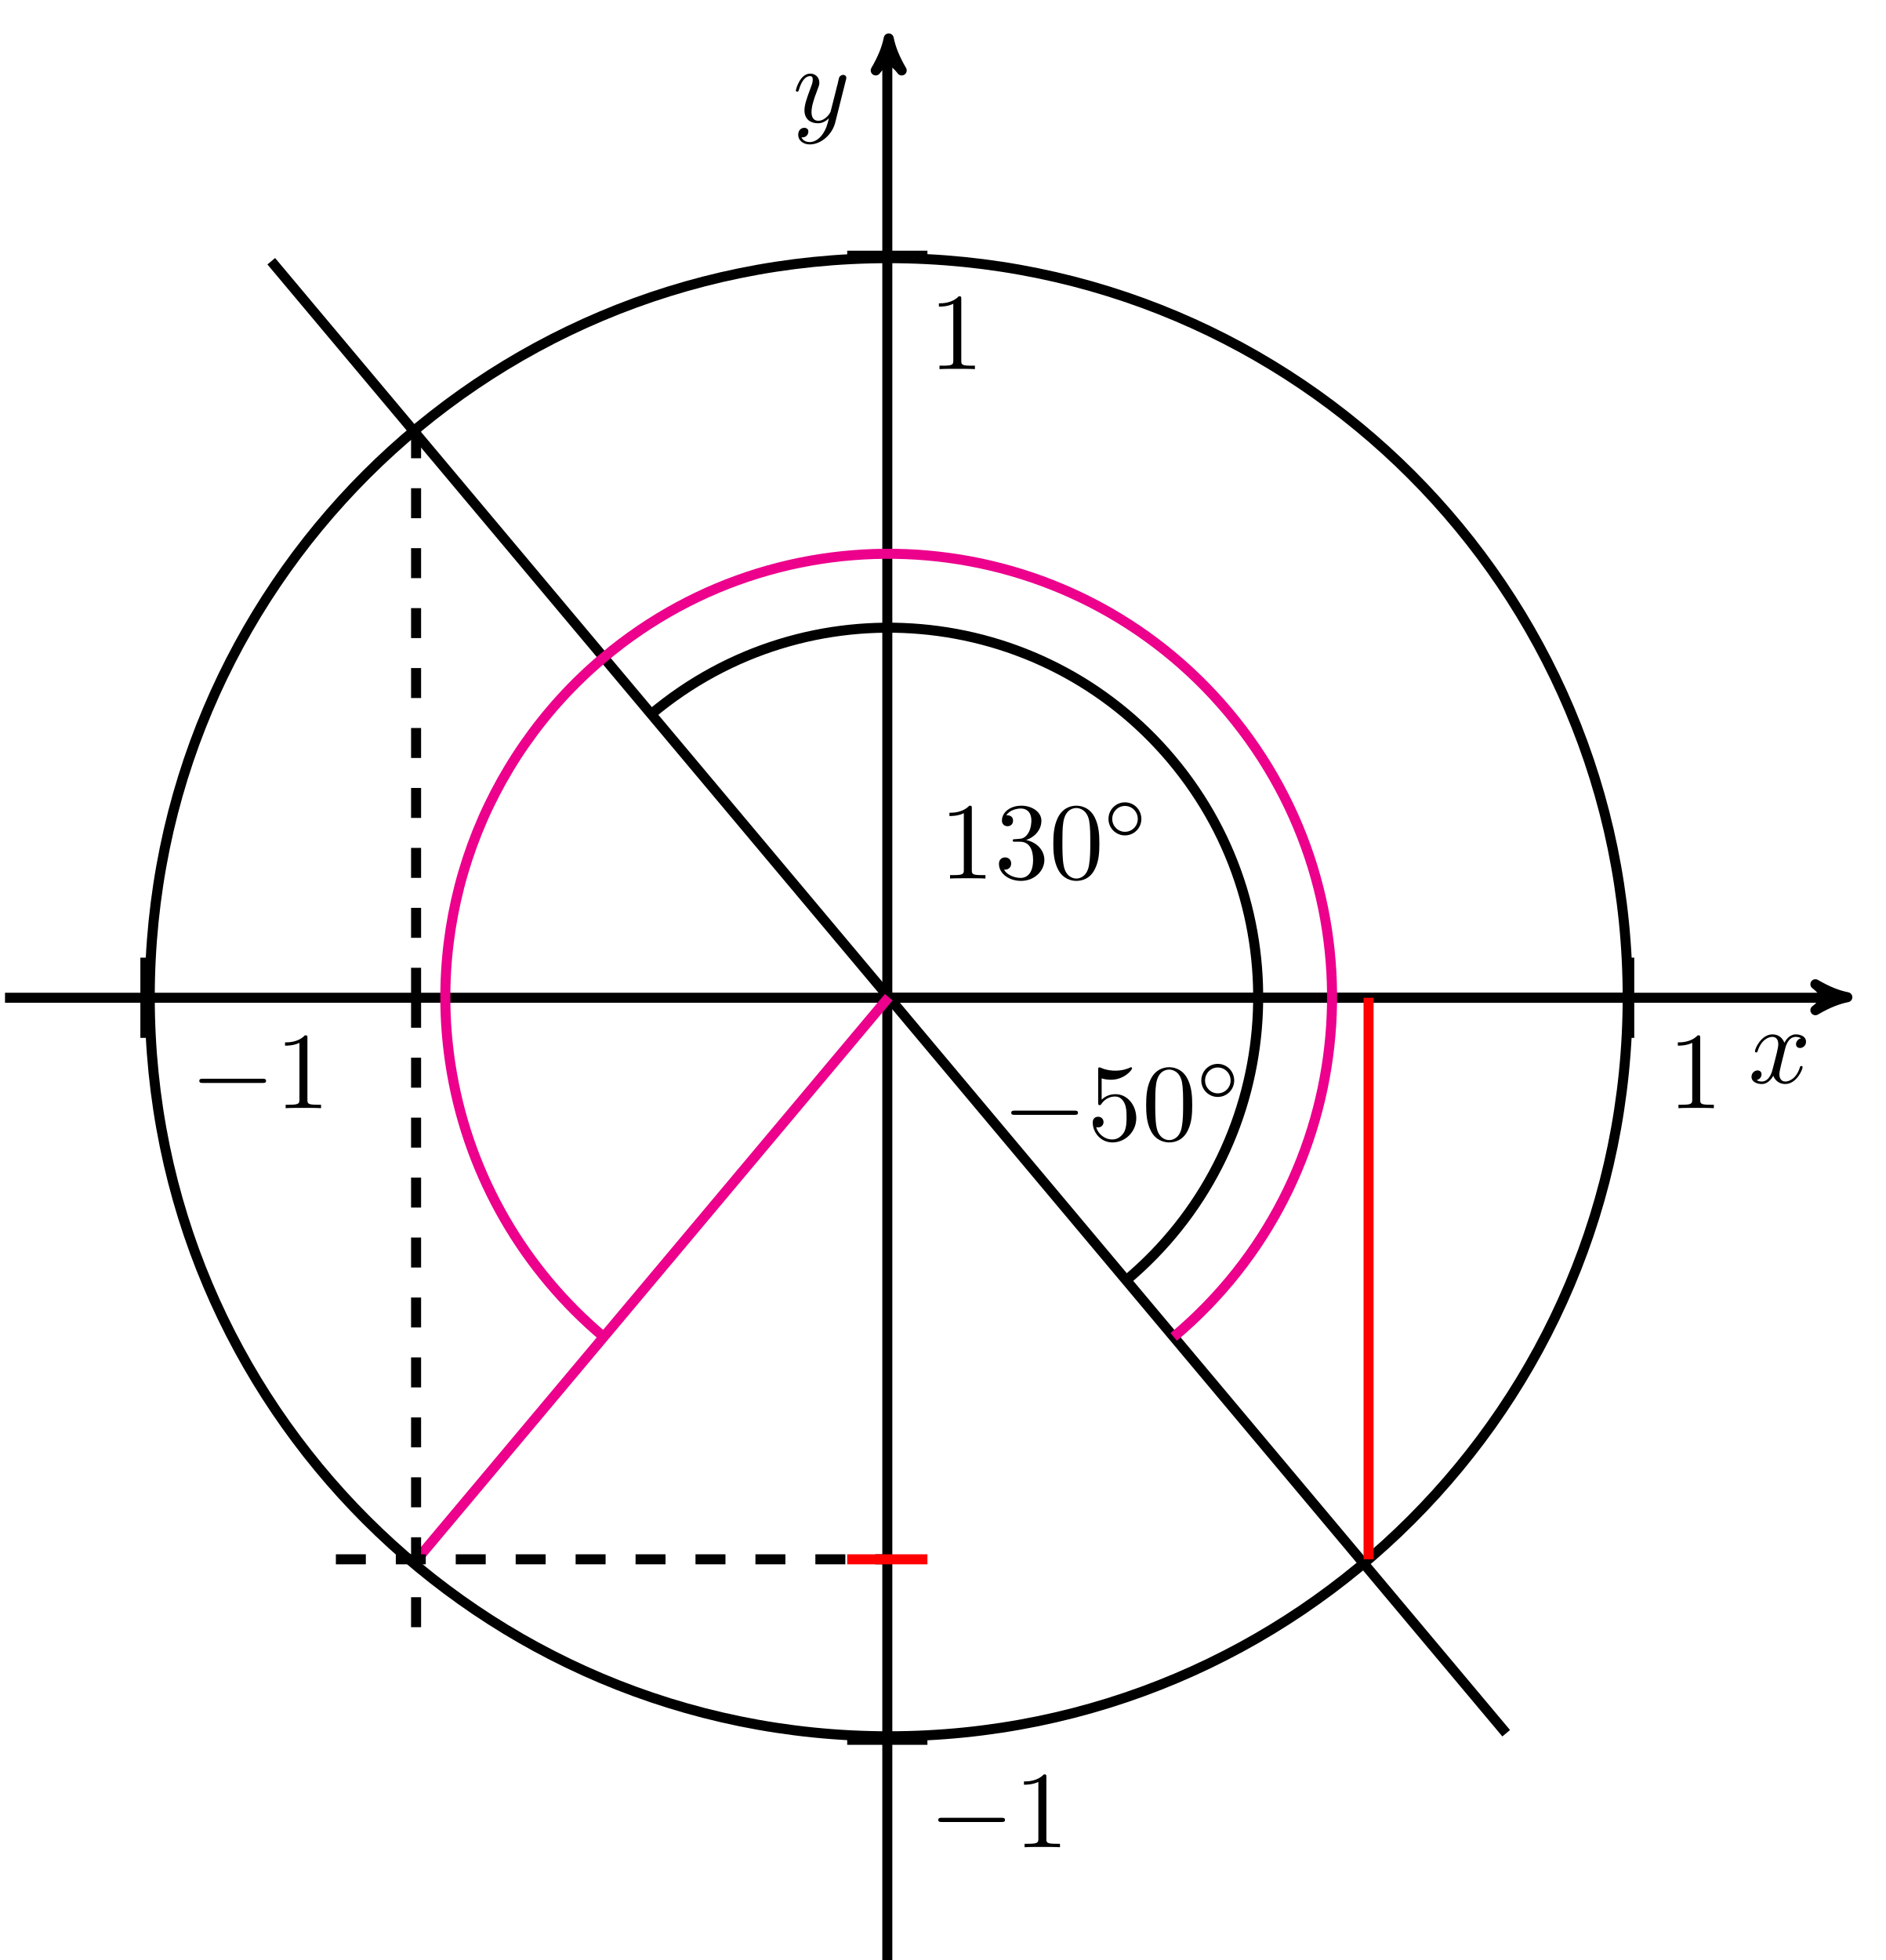
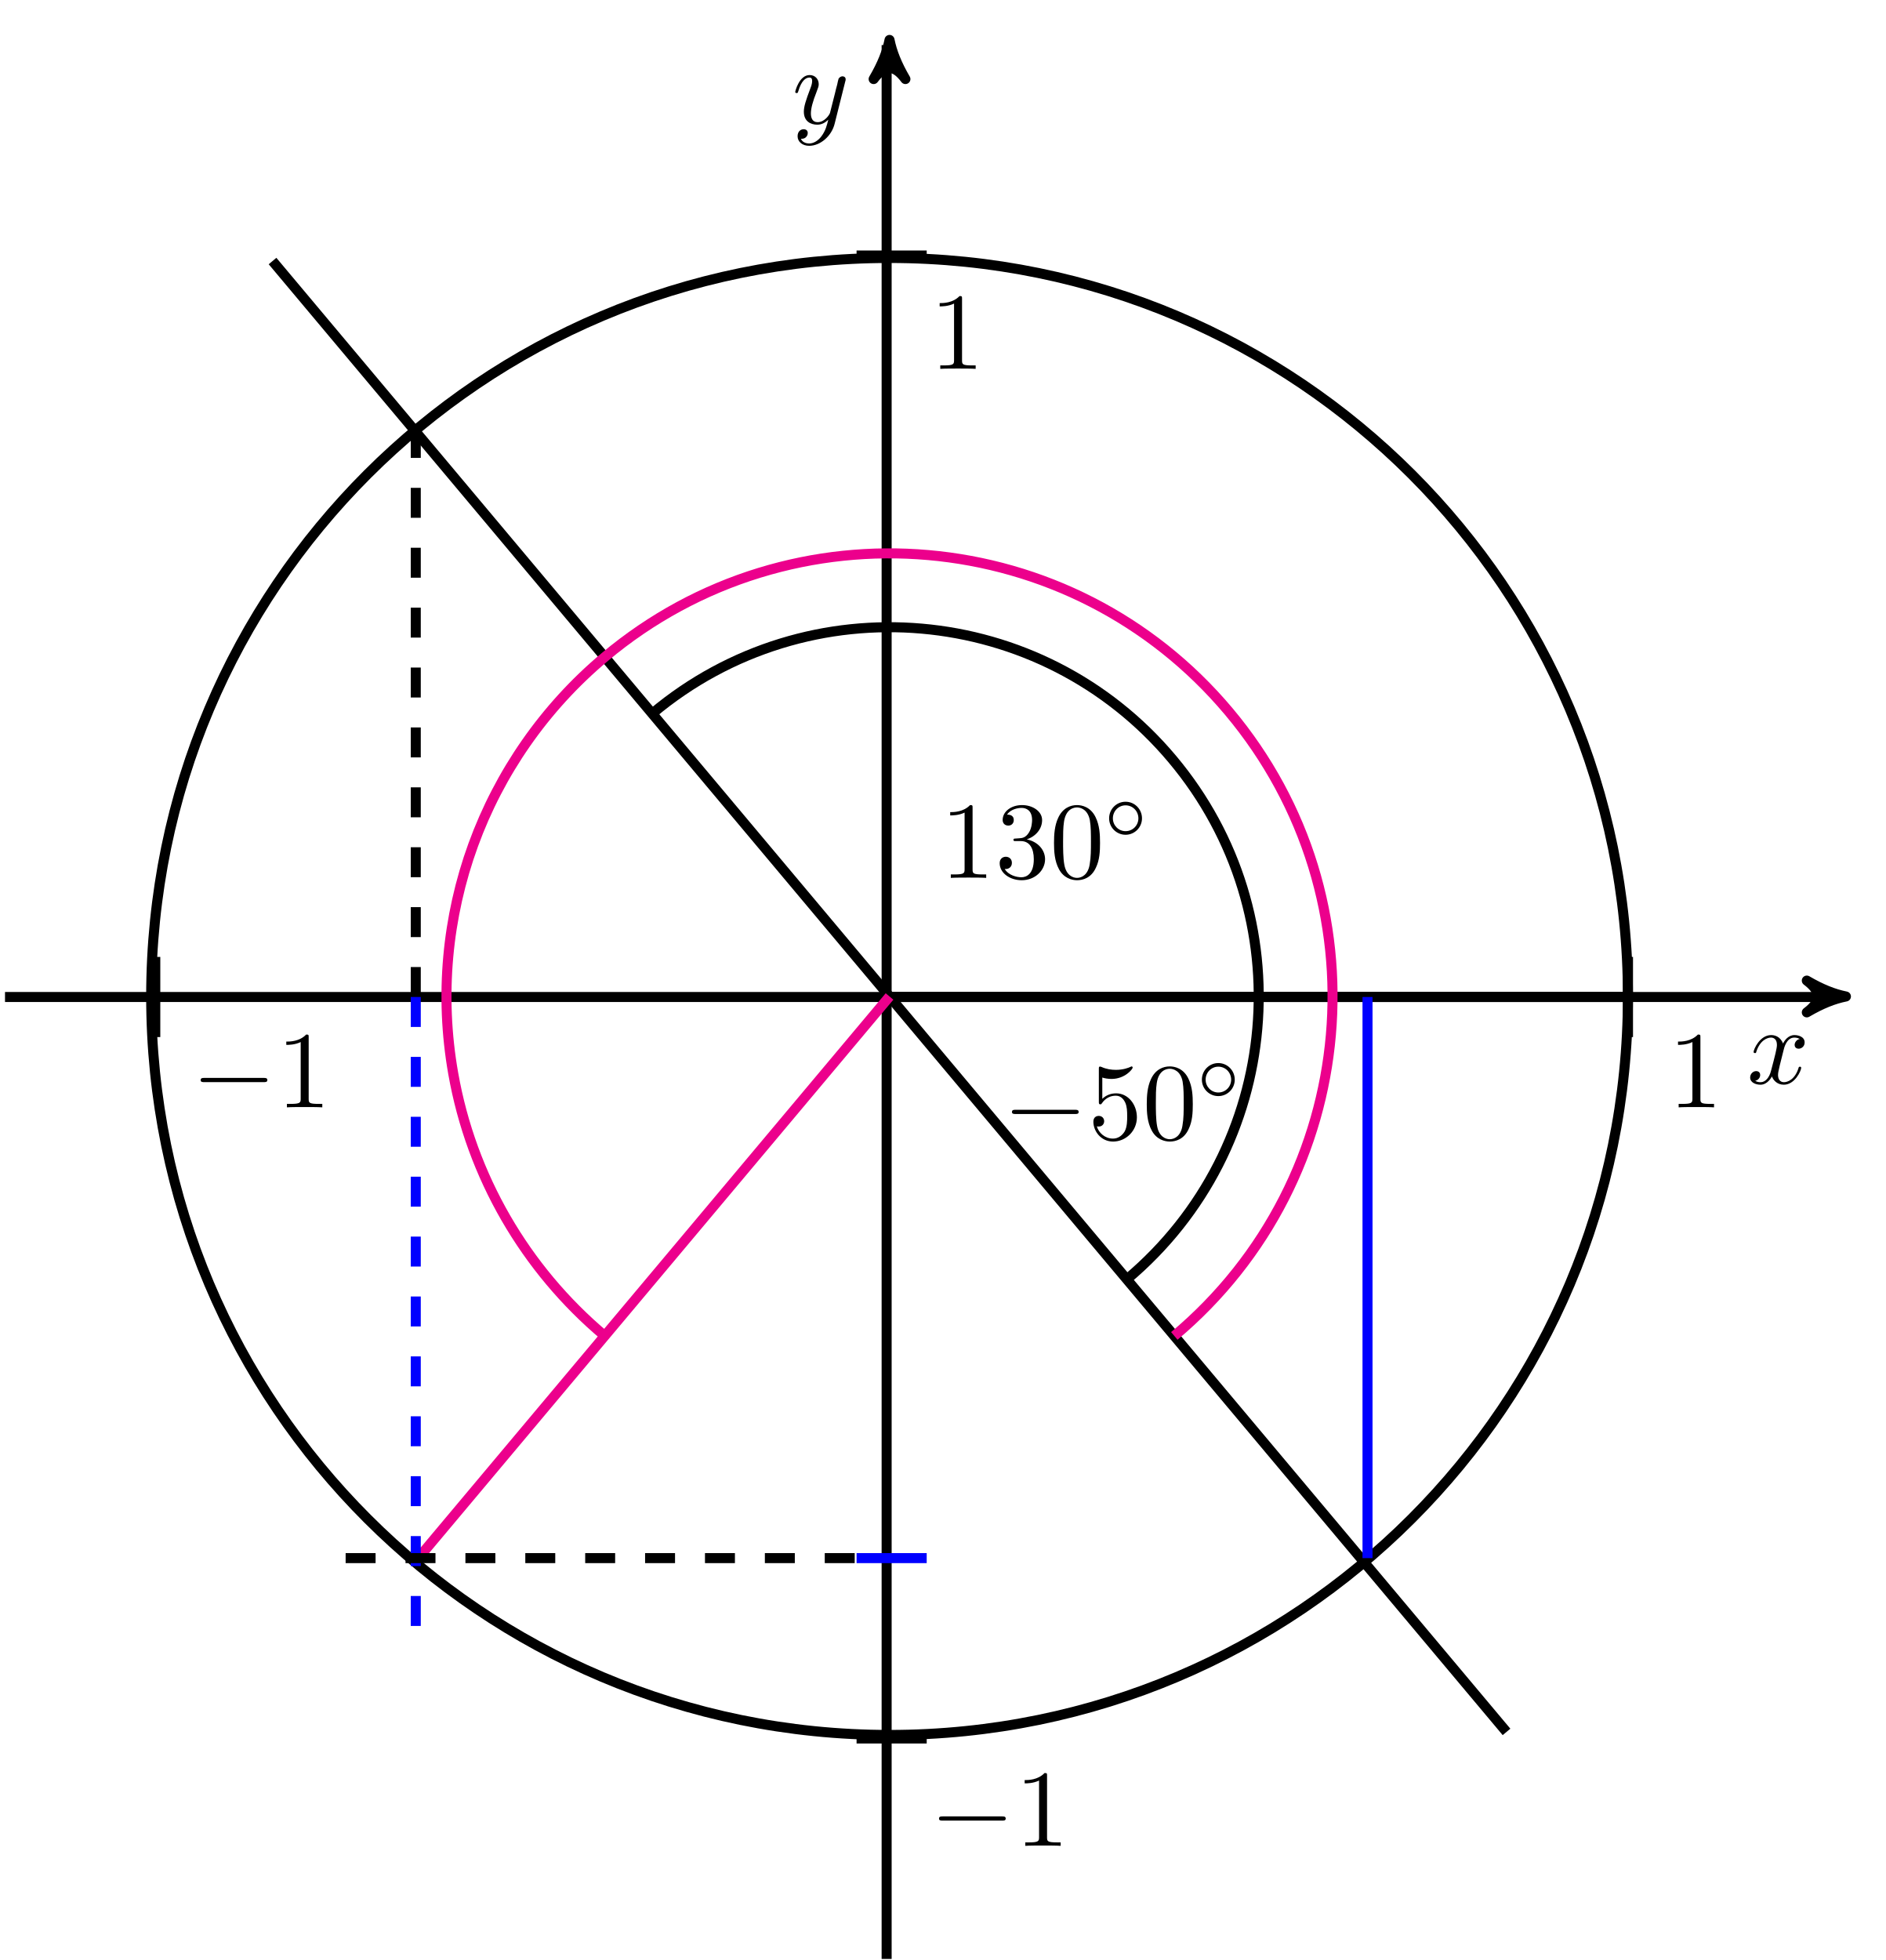
- <svg xmlns="http://www.w3.org/2000/svg" xmlns:xlink="http://www.w3.org/1999/xlink" width="188.088pt" height="195.458pt" viewBox="0 0 188.088 195.458" version="1.1">
+ <svg xmlns="http://www.w3.org/2000/svg" xmlns:xlink="http://www.w3.org/1999/xlink" width="188.237pt" height="195.608pt" viewBox="0 0 188.237 195.608" version="1.1">
  <defs>
    <g>
      <symbol overflow="visible" id="glyph0-0">
        <path style="stroke:none;" d="" />
      </symbol>
      <symbol overflow="visible" id="glyph0-1">
        <path style="stroke:none;" d="M 3.641 -3.297 C 3.703 -3.578 3.953 -4.578 4.719 -4.578 C 4.781 -4.578 5.031 -4.578 5.266 -4.438 C 4.969 -4.391 4.75 -4.109 4.75 -3.844 C 4.75 -3.672 4.859 -3.469 5.156 -3.469 C 5.406 -3.469 5.75 -3.672 5.75 -4.094 C 5.75 -4.672 5.109 -4.828 4.734 -4.828 C 4.094 -4.828 3.719 -4.25 3.594 -3.984 C 3.312 -4.719 2.719 -4.828 2.406 -4.828 C 1.281 -4.828 0.656 -3.406 0.656 -3.141 C 0.656 -3.031 0.766 -3.031 0.781 -3.031 C 0.875 -3.031 0.906 -3.047 0.922 -3.156 C 1.297 -4.312 2.016 -4.578 2.391 -4.578 C 2.594 -4.578 2.984 -4.484 2.984 -3.844 C 2.984 -3.516 2.797 -2.781 2.391 -1.25 C 2.219 -0.578 1.828 -0.125 1.359 -0.125 C 1.281 -0.125 1.031 -0.125 0.812 -0.266 C 1.078 -0.312 1.312 -0.547 1.312 -0.844 C 1.312 -1.141 1.078 -1.234 0.922 -1.234 C 0.594 -1.234 0.312 -0.953 0.312 -0.594 C 0.312 -0.094 0.859 0.125 1.344 0.125 C 2.062 0.125 2.453 -0.641 2.484 -0.703 C 2.625 -0.312 3.016 0.125 3.672 0.125 C 4.781 0.125 5.406 -1.281 5.406 -1.562 C 5.406 -1.672 5.312 -1.672 5.281 -1.672 C 5.188 -1.672 5.156 -1.625 5.141 -1.547 C 4.781 -0.375 4.031 -0.125 3.688 -0.125 C 3.266 -0.125 3.094 -0.469 3.094 -0.844 C 3.094 -1.078 3.156 -1.312 3.266 -1.797 Z " />
      </symbol>
      <symbol overflow="visible" id="glyph0-2">
        <path style="stroke:none;" d="M 5.297 -4.156 C 5.344 -4.312 5.344 -4.328 5.344 -4.406 C 5.344 -4.609 5.188 -4.703 5.031 -4.703 C 4.922 -4.703 4.75 -4.641 4.641 -4.469 C 4.625 -4.422 4.531 -4.078 4.5 -3.875 C 4.422 -3.594 4.344 -3.297 4.281 -3.016 L 3.781 -1.047 C 3.734 -0.891 3.266 -0.125 2.547 -0.125 C 2 -0.125 1.875 -0.594 1.875 -1 C 1.875 -1.5 2.062 -2.188 2.438 -3.141 C 2.609 -3.594 2.656 -3.703 2.656 -3.922 C 2.656 -4.422 2.297 -4.828 1.75 -4.828 C 0.719 -4.828 0.312 -3.234 0.312 -3.141 C 0.312 -3.031 0.422 -3.031 0.453 -3.031 C 0.562 -3.031 0.562 -3.047 0.625 -3.234 C 0.922 -4.25 1.359 -4.578 1.719 -4.578 C 1.812 -4.578 2 -4.578 2 -4.234 C 2 -3.953 1.891 -3.672 1.812 -3.469 C 1.375 -2.312 1.172 -1.688 1.172 -1.172 C 1.172 -0.203 1.859 0.125 2.516 0.125 C 2.938 0.125 3.297 -0.062 3.609 -0.375 C 3.469 0.203 3.344 0.734 2.906 1.312 C 2.625 1.672 2.203 2 1.703 2 C 1.547 2 1.062 1.969 0.875 1.531 C 1.047 1.531 1.188 1.531 1.344 1.406 C 1.453 1.312 1.562 1.172 1.562 0.953 C 1.562 0.625 1.266 0.578 1.156 0.578 C 0.906 0.578 0.547 0.75 0.547 1.281 C 0.547 1.828 1.031 2.234 1.703 2.234 C 2.828 2.234 3.953 1.25 4.25 0.016 Z " />
      </symbol>
      <symbol overflow="visible" id="glyph1-0">
        <path style="stroke:none;" d="" />
      </symbol>
      <symbol overflow="visible" id="glyph1-1">
        <path style="stroke:none;" d="M 7.188 -2.516 C 7.375 -2.516 7.562 -2.516 7.562 -2.719 C 7.562 -2.938 7.375 -2.938 7.188 -2.938 L 1.281 -2.938 C 1.094 -2.938 0.906 -2.938 0.906 -2.719 C 0.906 -2.516 1.094 -2.516 1.281 -2.516 Z " />
      </symbol>
      <symbol overflow="visible" id="glyph2-0">
        <path style="stroke:none;" d="" />
      </symbol>
      <symbol overflow="visible" id="glyph2-1">
        <path style="stroke:none;" d="M 3.203 -6.984 C 3.203 -7.234 3.203 -7.266 2.953 -7.266 C 2.281 -6.562 1.312 -6.562 0.969 -6.562 L 0.969 -6.234 C 1.188 -6.234 1.828 -6.234 2.406 -6.516 L 2.406 -0.859 C 2.406 -0.469 2.359 -0.344 1.391 -0.344 L 1.031 -0.344 L 1.031 0 C 1.422 -0.031 2.359 -0.031 2.797 -0.031 C 3.234 -0.031 4.188 -0.031 4.562 0 L 4.562 -0.344 L 4.219 -0.344 C 3.234 -0.344 3.203 -0.453 3.203 -0.859 Z " />
      </symbol>
      <symbol overflow="visible" id="glyph2-2">
        <path style="stroke:none;" d="M 4.891 -2.188 C 4.891 -3.484 4 -4.578 2.828 -4.578 C 2.297 -4.578 1.828 -4.406 1.438 -4.031 L 1.438 -6.156 C 1.656 -6.078 2.016 -6.016 2.359 -6.016 C 3.703 -6.016 4.469 -7 4.469 -7.141 C 4.469 -7.203 4.438 -7.266 4.359 -7.266 C 4.359 -7.266 4.328 -7.266 4.281 -7.234 C 4.062 -7.125 3.516 -6.922 2.797 -6.922 C 2.359 -6.922 1.859 -6.984 1.344 -7.219 C 1.25 -7.25 1.234 -7.25 1.203 -7.25 C 1.094 -7.25 1.094 -7.172 1.094 -6.984 L 1.094 -3.766 C 1.094 -3.562 1.094 -3.484 1.25 -3.484 C 1.328 -3.484 1.359 -3.516 1.391 -3.578 C 1.516 -3.75 1.922 -4.344 2.797 -4.344 C 3.375 -4.344 3.641 -3.844 3.734 -3.641 C 3.906 -3.234 3.922 -2.812 3.922 -2.266 C 3.922 -1.891 3.922 -1.234 3.672 -0.781 C 3.406 -0.344 3 -0.062 2.5 -0.062 C 1.703 -0.062 1.078 -0.641 0.891 -1.281 C 0.922 -1.281 0.953 -1.266 1.078 -1.266 C 1.438 -1.266 1.625 -1.531 1.625 -1.797 C 1.625 -2.062 1.438 -2.328 1.078 -2.328 C 0.922 -2.328 0.547 -2.25 0.547 -1.75 C 0.547 -0.812 1.297 0.234 2.516 0.234 C 3.781 0.234 4.891 -0.812 4.891 -2.188 Z " />
      </symbol>
      <symbol overflow="visible" id="glyph2-3">
        <path style="stroke:none;" d="M 5.016 -3.484 C 5.016 -4.359 4.969 -5.234 4.578 -6.047 C 4.078 -7.094 3.188 -7.266 2.719 -7.266 C 2.078 -7.266 1.281 -6.984 0.828 -5.969 C 0.484 -5.219 0.422 -4.359 0.422 -3.484 C 0.422 -2.672 0.469 -1.688 0.922 -0.859 C 1.391 0.016 2.188 0.234 2.719 0.234 C 3.297 0.234 4.141 0.016 4.609 -1.031 C 4.969 -1.781 5.016 -2.625 5.016 -3.484 Z M 2.719 0 C 2.297 0 1.641 -0.266 1.453 -1.312 C 1.328 -1.969 1.328 -2.984 1.328 -3.625 C 1.328 -4.312 1.328 -5.031 1.422 -5.625 C 1.625 -6.922 2.438 -7.031 2.719 -7.031 C 3.078 -7.031 3.797 -6.828 4 -5.75 C 4.109 -5.141 4.109 -4.312 4.109 -3.625 C 4.109 -2.797 4.109 -2.062 3.984 -1.359 C 3.828 -0.328 3.203 0 2.719 0 Z " />
      </symbol>
      <symbol overflow="visible" id="glyph2-4">
        <path style="stroke:none;" d="M 3.156 -3.844 C 4.062 -4.141 4.688 -4.891 4.688 -5.766 C 4.688 -6.656 3.734 -7.266 2.688 -7.266 C 1.578 -7.266 0.75 -6.609 0.75 -5.781 C 0.75 -5.422 1 -5.219 1.312 -5.219 C 1.641 -5.219 1.859 -5.453 1.859 -5.766 C 1.859 -6.312 1.359 -6.312 1.188 -6.312 C 1.531 -6.844 2.25 -6.984 2.641 -6.984 C 3.094 -6.984 3.688 -6.75 3.688 -5.766 C 3.688 -5.641 3.672 -5 3.375 -4.531 C 3.047 -4 2.688 -3.969 2.406 -3.953 C 2.328 -3.953 2.062 -3.922 1.984 -3.922 C 1.891 -3.922 1.828 -3.906 1.828 -3.797 C 1.828 -3.672 1.891 -3.672 2.078 -3.672 L 2.562 -3.672 C 3.453 -3.672 3.859 -2.938 3.859 -1.859 C 3.859 -0.375 3.109 -0.062 2.625 -0.062 C 2.156 -0.062 1.344 -0.25 0.953 -0.891 C 1.344 -0.844 1.672 -1.078 1.672 -1.5 C 1.672 -1.891 1.391 -2.109 1.062 -2.109 C 0.812 -2.109 0.453 -1.953 0.453 -1.469 C 0.453 -0.484 1.469 0.234 2.656 0.234 C 3.984 0.234 4.984 -0.75 4.984 -1.859 C 4.984 -2.766 4.297 -3.609 3.156 -3.844 Z " />
      </symbol>
      <symbol overflow="visible" id="glyph3-0">
        <path style="stroke:none;" d="" />
      </symbol>
      <symbol overflow="visible" id="glyph3-1">
        <path style="stroke:none;" d="M 3.75 -1.984 C 3.75 -2.906 3.016 -3.641 2.109 -3.641 C 1.203 -3.641 0.469 -2.906 0.469 -1.984 C 0.469 -1.078 1.203 -0.344 2.109 -0.344 C 3.016 -0.344 3.75 -1.078 3.75 -1.984 Z M 2.109 -0.703 C 1.406 -0.703 0.844 -1.281 0.844 -1.984 C 0.844 -2.703 1.406 -3.281 2.109 -3.281 C 2.828 -3.281 3.391 -2.703 3.391 -1.984 C 3.391 -1.281 2.828 -0.703 2.109 -0.703 Z " />
      </symbol>
    </g>
  </defs>
  <g id="surface1">
-     <path style="fill:none;stroke-width:1;stroke-linecap:butt;stroke-linejoin:miter;stroke:rgb(0%,0%,0%);stroke-opacity:1;stroke-miterlimit:10;" d="M 73.704 0.002 C 73.704 40.705 40.704 73.701 0.001 73.701 C -40.706 73.701 -73.703 40.705 -73.703 0.002 C -73.703 -40.705 -40.706 -73.701 0.001 -73.701 C 40.704 -73.701 73.704 -40.705 73.704 0.002 Z " transform="matrix(1,0,0,-1,88.64,99.447)" />
-     <path style="fill:none;stroke-width:1;stroke-linecap:butt;stroke-linejoin:miter;stroke:rgb(0%,0%,0%);stroke-opacity:1;stroke-miterlimit:10;" d="M -88.14 -0.053 L 94.86 -0.053 " transform="matrix(1,0,0,-1,88.64,99.447)" />
-     <path style="fill-rule:nonzero;fill:rgb(0%,0%,0%);fill-opacity:1;stroke-width:1;stroke-linecap:butt;stroke-linejoin:round;stroke:rgb(0%,0%,0%);stroke-opacity:1;stroke-miterlimit:10;" d="M 0.797 0.002 C -0.199 0.201 -1.195 0.599 -2.39 1.295 C -1.195 0.4 -1.195 -0.397 -2.39 -1.295 C -1.195 -0.596 -0.199 -0.198 0.797 0.002 Z " transform="matrix(1,0,0,-1,183.4564,99.447)" />
-     <path style="fill:none;stroke-width:1;stroke-linecap:butt;stroke-linejoin:miter;stroke:rgb(0%,0%,0%);stroke-opacity:1;stroke-miterlimit:10;" d="M -0.14 -96.053 L -0.14 94.947 " transform="matrix(1,0,0,-1,88.64,99.447)" />
-     <path style="fill-rule:nonzero;fill:rgb(0%,0%,0%);fill-opacity:1;stroke-width:1;stroke-linecap:butt;stroke-linejoin:round;stroke:rgb(0%,0%,0%);stroke-opacity:1;stroke-miterlimit:10;" d="M 0.799 -0.001 C -0.198 0.199 -1.194 0.597 -2.393 1.296 C -1.194 0.398 -1.194 -0.399 -2.393 -1.294 C -1.194 -0.598 -0.198 -0.2 0.799 -0.001 Z " transform="matrix(0,-1,-1,0,88.64,4.63058)" />
+     <path style="fill:none;stroke-width:1;stroke-linecap:butt;stroke-linejoin:miter;stroke:rgb(0%,0%,0%);stroke-opacity:1;stroke-miterlimit:10;" d="M 73.702 -0.001 C 73.702 40.706 40.706 73.702 -0.001 73.702 C -40.704 73.702 -73.7 40.706 -73.7 -0.001 C -73.7 -40.704 -40.704 -73.7 -0.001 -73.7 C 40.706 -73.7 73.702 -40.704 73.702 -0.001 Z " transform="matrix(1,0,0,-1,88.79,99.448)" />
+     <path style="fill:none;stroke-width:1;stroke-linecap:butt;stroke-linejoin:miter;stroke:rgb(0%,0%,0%);stroke-opacity:1;stroke-miterlimit:10;" d="M -88.29 -0.052 L 94.71 -0.052 " transform="matrix(1,0,0,-1,88.79,99.448)" />
+     <path style="fill-rule:nonzero;fill:rgb(0%,0%,0%);fill-opacity:1;stroke-width:1;stroke-linecap:butt;stroke-linejoin:round;stroke:rgb(0%,0%,0%);stroke-opacity:1;stroke-miterlimit:10;" d="M 0.976 -0.001 C -0.243 0.245 -1.465 0.733 -2.93 1.585 C -1.465 0.487 -1.465 -0.489 -2.93 -1.587 C -1.465 -0.732 -0.243 -0.243 0.976 -0.001 Z " transform="matrix(1,0,0,-1,183.2777,99.448)" />
+     <path style="fill:none;stroke-width:1;stroke-linecap:butt;stroke-linejoin:miter;stroke:rgb(0%,0%,0%);stroke-opacity:1;stroke-miterlimit:10;" d="M -0.29 -96.052 L -0.29 94.948 " transform="matrix(1,0,0,-1,88.79,99.448)" />
+     <path style="fill-rule:nonzero;fill:rgb(0%,0%,0%);fill-opacity:1;stroke-width:1;stroke-linecap:butt;stroke-linejoin:round;stroke:rgb(0%,0%,0%);stroke-opacity:1;stroke-miterlimit:10;" d="M 0.976 0.001 C -0.243 0.243 -1.465 0.731 -2.93 1.587 C -1.465 0.489 -1.465 -0.487 -2.93 -1.585 C -1.465 -0.733 -0.243 -0.245 0.976 0.001 Z " transform="matrix(0,-1,-1,0,88.79,4.96034)" />
    <g style="fill:rgb(0%,0%,0%);fill-opacity:1;">
-       <use xlink:href="#glyph0-1" x="174.382" y="107.979" />
+       <use xlink:href="#glyph0-1" x="174.382" y="108.129" />
    </g>
    <g style="fill:rgb(0%,0%,0%);fill-opacity:1;">
-       <use xlink:href="#glyph0-2" x="79.065" y="12.168" />
+       <use xlink:href="#glyph0-2" x="79.065" y="12.318" />
    </g>
-     <path style="fill:none;stroke-width:1;stroke-linecap:butt;stroke-linejoin:miter;stroke:rgb(0%,0%,0%);stroke-opacity:1;stroke-miterlimit:10;" d="M -74.14 -4.053 L -74.14 3.947 " transform="matrix(1,0,0,-1,88.64,99.447)" />
+     <path style="fill:none;stroke-width:1;stroke-linecap:butt;stroke-linejoin:miter;stroke:rgb(0%,0%,0%);stroke-opacity:1;stroke-miterlimit:10;" d="M -73.29 -4.052 L -73.29 3.948 " transform="matrix(1,0,0,-1,88.79,99.448)" />
    <g style="fill:rgb(0%,0%,0%);fill-opacity:1;">
-       <use xlink:href="#glyph1-1" x="18.974" y="110.512" />
+       <use xlink:href="#glyph1-1" x="19.123" y="110.513" />
    </g>
    <g style="fill:rgb(0%,0%,0%);fill-opacity:1;">
-       <use xlink:href="#glyph2-1" x="27.459" y="110.512" />
+       <use xlink:href="#glyph2-1" x="27.608" y="110.513" />
    </g>
-     <path style="fill:none;stroke-width:1;stroke-linecap:butt;stroke-linejoin:miter;stroke:rgb(0%,0%,0%);stroke-opacity:1;stroke-miterlimit:10;" d="M 73.86 -4.053 L 73.86 3.947 " transform="matrix(1,0,0,-1,88.64,99.447)" />
+     <path style="fill:none;stroke-width:1;stroke-linecap:butt;stroke-linejoin:miter;stroke:rgb(0%,0%,0%);stroke-opacity:1;stroke-miterlimit:10;" d="M 73.71 -4.052 L 73.71 3.948 " transform="matrix(1,0,0,-1,88.79,99.448)" />
    <g style="fill:rgb(0%,0%,0%);fill-opacity:1;">
-       <use xlink:href="#glyph2-1" x="166.376" y="110.512" />
+       <use xlink:href="#glyph2-1" x="166.525" y="110.513" />
    </g>
-     <path style="fill:none;stroke-width:1;stroke-linecap:butt;stroke-linejoin:miter;stroke:rgb(0%,0%,0%);stroke-opacity:1;stroke-miterlimit:10;" d="M 3.86 -74.053 L -4.14 -74.053 " transform="matrix(1,0,0,-1,88.64,99.447)" />
+     <path style="fill:none;stroke-width:1;stroke-linecap:butt;stroke-linejoin:miter;stroke:rgb(0%,0%,0%);stroke-opacity:1;stroke-miterlimit:10;" d="M 3.71 -74.052 L -3.29 -74.052 " transform="matrix(1,0,0,-1,88.79,99.448)" />
    <g style="fill:rgb(0%,0%,0%);fill-opacity:1;">
-       <use xlink:href="#glyph1-1" x="92.675" y="184.213" />
+       <use xlink:href="#glyph1-1" x="92.824" y="184.214" />
    </g>
    <g style="fill:rgb(0%,0%,0%);fill-opacity:1;">
-       <use xlink:href="#glyph2-1" x="101.16" y="184.213" />
+       <use xlink:href="#glyph2-1" x="101.309" y="184.214" />
    </g>
-     <path style="fill:none;stroke-width:1;stroke-linecap:butt;stroke-linejoin:miter;stroke:rgb(0%,0%,0%);stroke-opacity:1;stroke-miterlimit:10;" d="M 3.86 73.947 L -4.14 73.947 " transform="matrix(1,0,0,-1,88.64,99.447)" />
+     <path style="fill:none;stroke-width:1;stroke-linecap:butt;stroke-linejoin:miter;stroke:rgb(0%,0%,0%);stroke-opacity:1;stroke-miterlimit:10;" d="M 3.71 73.948 L -3.29 73.948 " transform="matrix(1,0,0,-1,88.79,99.448)" />
    <g style="fill:rgb(0%,0%,0%);fill-opacity:1;">
-       <use xlink:href="#glyph2-1" x="92.675" y="36.811" />
+       <use xlink:href="#glyph2-1" x="92.824" y="36.812" />
    </g>
-     <path style="fill:none;stroke-width:1;stroke-linecap:butt;stroke-linejoin:miter;stroke:rgb(0%,0%,0%);stroke-opacity:1;stroke-miterlimit:10;" d="M 0.001 0.002 L 61.587 -73.397 " transform="matrix(1,0,0,-1,88.64,99.447)" />
-     <path style="fill:none;stroke-width:1;stroke-linecap:butt;stroke-linejoin:miter;stroke:rgb(0%,0%,0%);stroke-opacity:1;stroke-miterlimit:10;" d="M -0.14 -0.053 L 73.86 -0.053 " transform="matrix(1,0,0,-1,88.64,99.447)" />
-     <path style="fill:none;stroke-width:1;stroke-linecap:butt;stroke-linejoin:miter;stroke:rgb(0%,0%,0%);stroke-opacity:1;stroke-miterlimit:10;" d="M 0.001 0.002 L -61.585 73.396 " transform="matrix(1,0,0,-1,88.64,99.447)" />
-     <path style="fill:none;stroke-width:1;stroke-linecap:butt;stroke-linejoin:miter;stroke:rgb(0%,0%,0%);stroke-opacity:1;stroke-miterlimit:10;" d="M 23.688 -28.229 C 39.278 -15.147 41.309 8.099 28.231 23.689 C 15.149 39.279 -8.097 41.31 -23.687 28.228 " transform="matrix(1,0,0,-1,88.64,99.447)" />
+     <path style="fill:none;stroke-width:1;stroke-linecap:butt;stroke-linejoin:miter;stroke:rgb(0%,0%,0%);stroke-opacity:1;stroke-miterlimit:10;" d="M -0.001 -0.001 L 61.585 -73.396 " transform="matrix(1,0,0,-1,88.79,99.448)" />
+     <path style="fill:none;stroke-width:1;stroke-linecap:butt;stroke-linejoin:miter;stroke:rgb(0%,0%,0%);stroke-opacity:1;stroke-miterlimit:10;" d="M -0.29 -0.052 L 73.71 -0.052 " transform="matrix(1,0,0,-1,88.79,99.448)" />
+     <path style="fill:none;stroke-width:1;stroke-linecap:butt;stroke-linejoin:miter;stroke:rgb(0%,0%,0%);stroke-opacity:1;stroke-miterlimit:10;" d="M -0.001 -0.001 L -61.587 73.397 " transform="matrix(1,0,0,-1,88.79,99.448)" />
+     <path style="fill:none;stroke-width:1;stroke-linecap:butt;stroke-linejoin:miter;stroke:rgb(0%,0%,0%);stroke-opacity:1;stroke-miterlimit:10;" d="M 23.687 -28.228 C 39.276 -15.146 41.312 8.096 28.23 23.686 C 15.148 39.28 -8.099 41.311 -23.688 28.229 " transform="matrix(1,0,0,-1,88.79,99.448)" />
    <g style="fill:rgb(0%,0%,0%);fill-opacity:1;">
-       <use xlink:href="#glyph1-1" x="99.955" y="113.693" />
+       <use xlink:href="#glyph1-1" x="100.104" y="113.694" />
    </g>
    <g style="fill:rgb(0%,0%,0%);fill-opacity:1;">
-       <use xlink:href="#glyph2-2" x="108.44" y="113.693" />
-       <use xlink:href="#glyph2-3" x="113.895" y="113.693" />
+       <use xlink:href="#glyph2-2" x="108.589" y="113.694" />
+       <use xlink:href="#glyph2-3" x="114.044" y="113.694" />
    </g>
    <g style="fill:rgb(0%,0%,0%);fill-opacity:1;">
-       <use xlink:href="#glyph3-1" x="119.349" y="109.735" />
+       <use xlink:href="#glyph3-1" x="119.498" y="109.735" />
    </g>
    <g style="fill:rgb(0%,0%,0%);fill-opacity:1;">
-       <use xlink:href="#glyph2-1" x="93.726" y="87.612" />
-       <use xlink:href="#glyph2-4" x="99.181" y="87.612" />
-       <use xlink:href="#glyph2-3" x="104.635" y="87.612" />
+       <use xlink:href="#glyph2-1" x="93.876" y="87.613" />
+       <use xlink:href="#glyph2-4" x="99.331" y="87.613" />
+       <use xlink:href="#glyph2-3" x="104.785" y="87.613" />
    </g>
    <g style="fill:rgb(0%,0%,0%);fill-opacity:1;">
-       <use xlink:href="#glyph3-1" x="110.09" y="83.653" />
+       <use xlink:href="#glyph3-1" x="110.239" y="83.654" />
    </g>
-     <path style="fill:none;stroke-width:1;stroke-linecap:butt;stroke-linejoin:miter;stroke:rgb(92.549%,0%,54.9%);stroke-opacity:1;stroke-miterlimit:10;" d="M 28.422 -33.873 C 47.133 -18.178 49.571 9.717 33.876 28.424 C 18.176 47.135 -9.718 49.572 -28.425 33.877 C -40.527 23.72 -46.292 7.877 -43.55 -7.678 C -41.745 -17.916 -36.39 -27.194 -28.425 -33.873 " transform="matrix(1,0,0,-1,88.64,99.447)" />
-     <path style="fill:none;stroke-width:1;stroke-linecap:butt;stroke-linejoin:miter;stroke:rgb(92.549%,0%,54.9%);stroke-opacity:1;stroke-miterlimit:10;" d="M 0.001 0.002 L -47.374 -56.459 " transform="matrix(1,0,0,-1,88.64,99.447)" />
-     <path style="fill:none;stroke-width:1;stroke-linecap:butt;stroke-linejoin:miter;stroke:rgb(100%,0%,0%);stroke-opacity:1;stroke-miterlimit:10;" d="M 47.86 -0.053 L 47.86 -56.053 " transform="matrix(1,0,0,-1,88.64,99.447)" />
-     <path style="fill:none;stroke-width:1;stroke-linecap:butt;stroke-linejoin:miter;stroke:rgb(0%,0%,0%);stroke-opacity:1;stroke-dasharray:2.989,2.989;stroke-miterlimit:10;" d="M -47.14 -0.053 L -47.14 56.947 " transform="matrix(1,0,0,-1,88.64,99.447)" />
-     <path style="fill:none;stroke-width:1;stroke-linecap:butt;stroke-linejoin:miter;stroke:rgb(0%,0%,0%);stroke-opacity:1;stroke-dasharray:2.989,2.989;stroke-miterlimit:10;" d="M -47.14 -0.053 L -47.14 -64.053 " transform="matrix(1,0,0,-1,88.64,99.447)" />
-     <path style="fill:none;stroke-width:1;stroke-linecap:butt;stroke-linejoin:miter;stroke:rgb(0%,0%,0%);stroke-opacity:1;stroke-dasharray:2.989,2.989;stroke-miterlimit:10;" d="M -55.14 -56.053 L -0.14 -56.053 " transform="matrix(1,0,0,-1,88.64,99.447)" />
-     <path style="fill:none;stroke-width:1;stroke-linecap:butt;stroke-linejoin:miter;stroke:rgb(100%,0%,0%);stroke-opacity:1;stroke-miterlimit:10;" d="M -4.14 -56.053 L 3.86 -56.053 " transform="matrix(1,0,0,-1,88.64,99.447)" />
+     <path style="fill:none;stroke-width:1;stroke-linecap:butt;stroke-linejoin:miter;stroke:rgb(92.549%,0%,54.9%);stroke-opacity:1;stroke-miterlimit:10;" d="M 28.425 -33.876 C 47.132 -18.177 49.573 9.718 33.874 28.425 C 18.175 47.136 -9.716 49.573 -28.427 33.874 C -40.528 23.721 -46.294 7.878 -43.552 -7.677 C -41.747 -17.915 -36.388 -27.193 -28.427 -33.876 " transform="matrix(1,0,0,-1,88.79,99.448)" />
+     <path style="fill:none;stroke-width:1;stroke-linecap:butt;stroke-linejoin:miter;stroke:rgb(92.549%,0%,54.9%);stroke-opacity:1;stroke-miterlimit:10;" d="M -0.001 -0.001 L -47.376 -56.458 " transform="matrix(1,0,0,-1,88.79,99.448)" />
+     <path style="fill:none;stroke-width:1;stroke-linecap:butt;stroke-linejoin:miter;stroke:rgb(0%,0%,100%);stroke-opacity:1;stroke-miterlimit:10;" d="M 47.71 -0.052 L 47.71 -56.052 " transform="matrix(1,0,0,-1,88.79,99.448)" />
+     <path style="fill:none;stroke-width:1;stroke-linecap:butt;stroke-linejoin:miter;stroke:rgb(0%,0%,0%);stroke-opacity:1;stroke-dasharray:2.989,2.989;stroke-miterlimit:10;" d="M -47.29 -0.052 L -47.29 56.948 " transform="matrix(1,0,0,-1,88.79,99.448)" />
+     <path style="fill:none;stroke-width:1;stroke-linecap:butt;stroke-linejoin:miter;stroke:rgb(0%,0%,100%);stroke-opacity:1;stroke-dasharray:2.989,2.989;stroke-miterlimit:10;" d="M -47.29 -0.052 L -47.29 -64.052 " transform="matrix(1,0,0,-1,88.79,99.448)" />
+     <path style="fill:none;stroke-width:1;stroke-linecap:butt;stroke-linejoin:miter;stroke:rgb(0%,0%,0%);stroke-opacity:1;stroke-dasharray:2.989,2.989;stroke-miterlimit:10;" d="M -54.29 -56.052 L -0.29 -56.052 " transform="matrix(1,0,0,-1,88.79,99.448)" />
+     <path style="fill:none;stroke-width:1;stroke-linecap:butt;stroke-linejoin:miter;stroke:rgb(0%,0%,100%);stroke-opacity:1;stroke-miterlimit:10;" d="M -3.29 -56.052 L 3.71 -56.052 " transform="matrix(1,0,0,-1,88.79,99.448)" />
  </g>
</svg>
